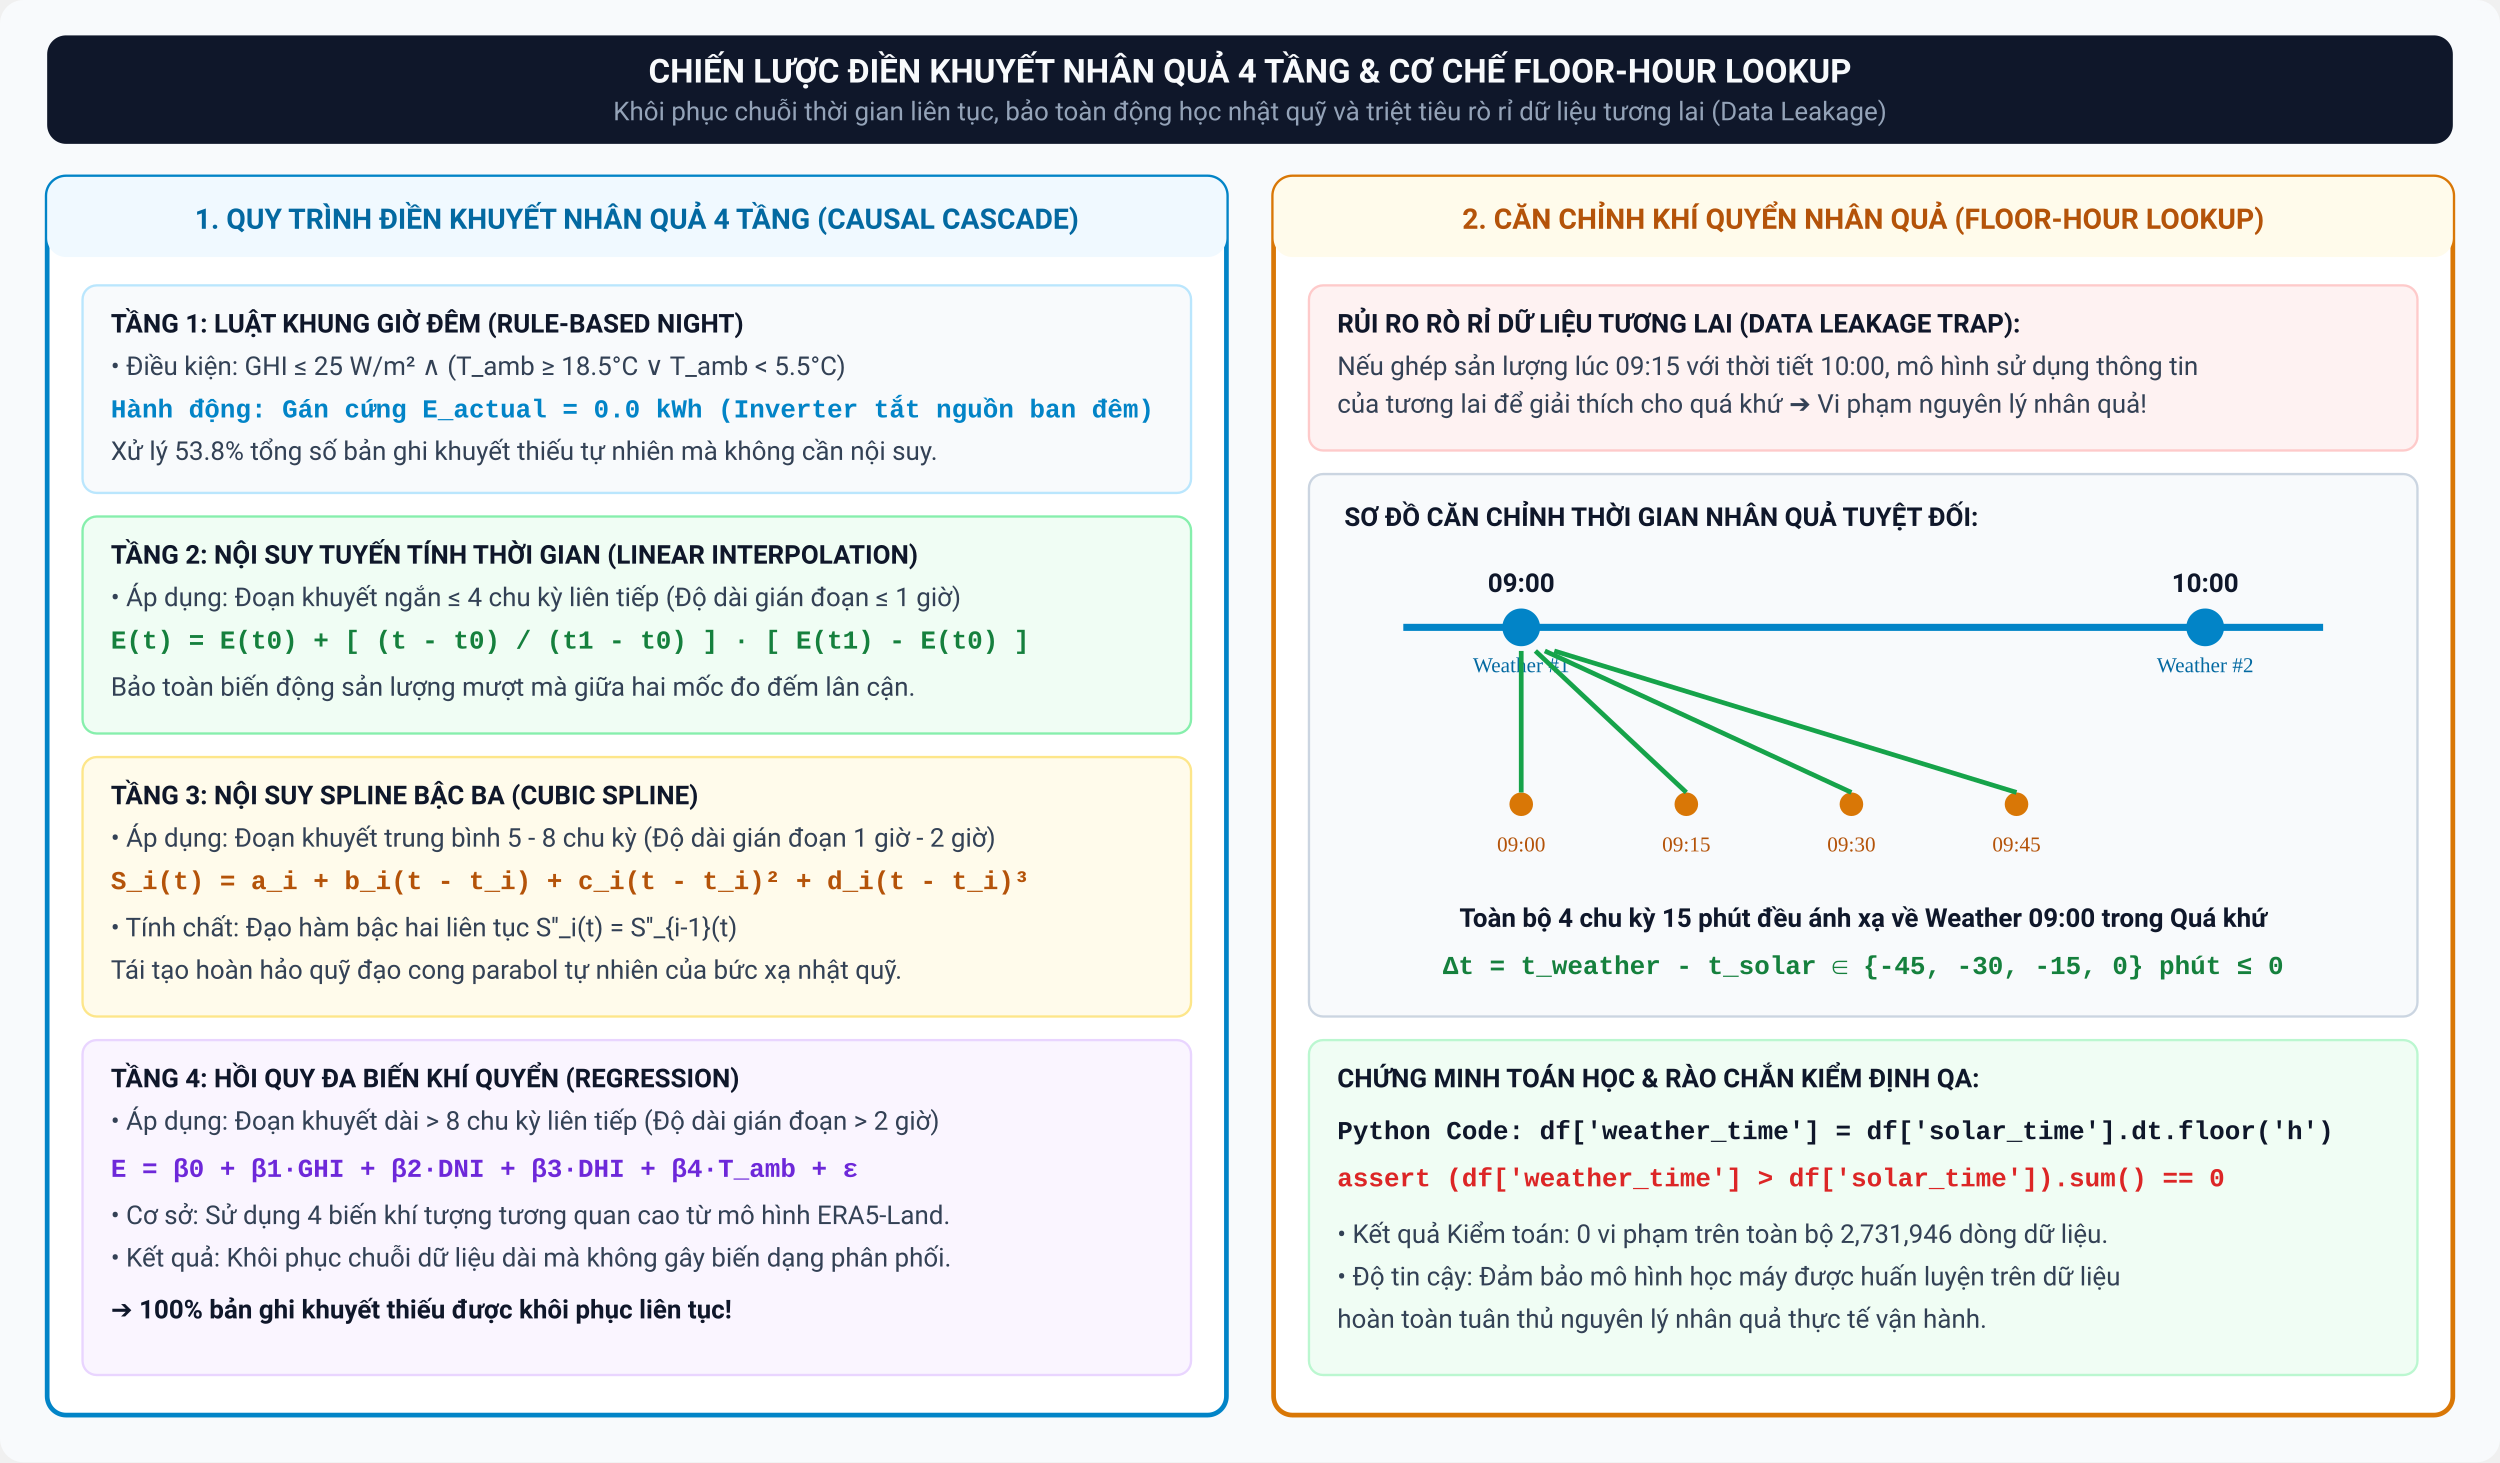
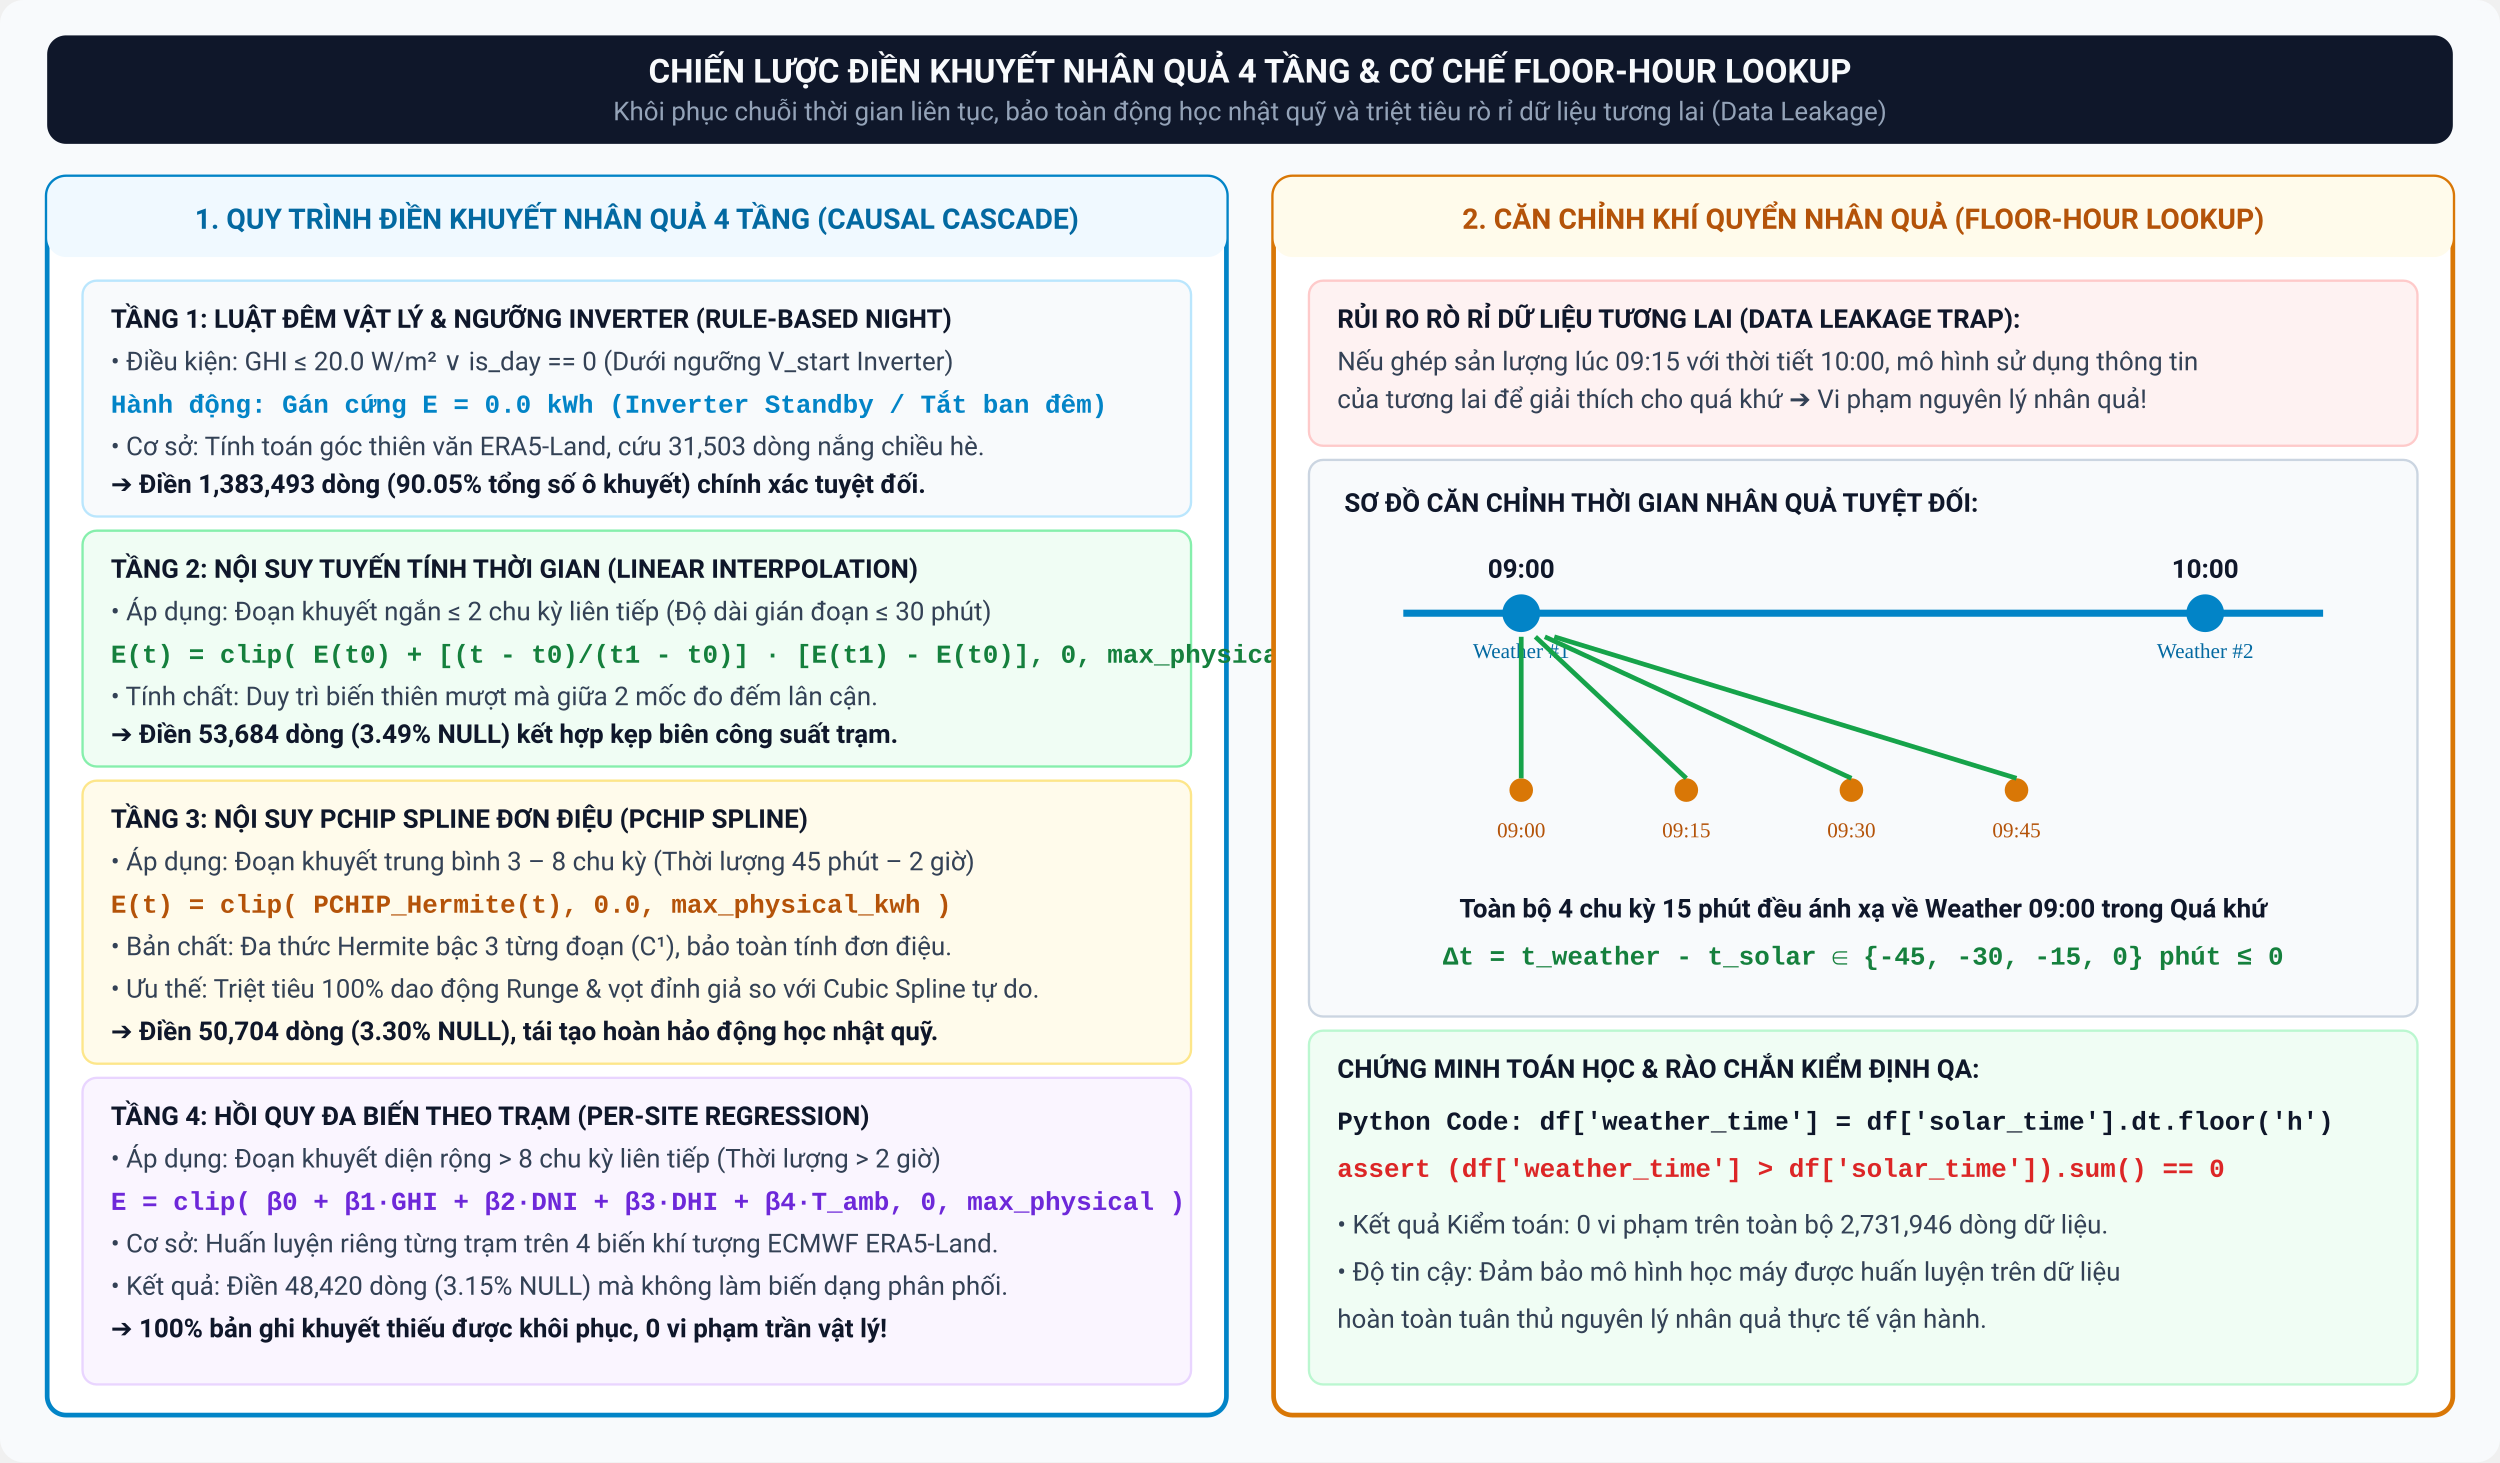
<svg xmlns="http://www.w3.org/2000/svg" viewBox="0 0 1060 620" width="100%" height="100%">
  <defs>
    <style>
      .hdr { font-family: -apple-system, BlinkMacSystemFont, "Segoe UI", Roboto, sans-serif; font-size: 14px; font-weight: 700; fill: #F8FAFC; }
      .subhdr { font-family: -apple-system, BlinkMacSystemFont, "Segoe UI", Roboto, sans-serif; font-size: 11px; fill: #94A3B8; }
      .box-title { font-family: -apple-system, BlinkMacSystemFont, "Segoe UI", Roboto, sans-serif; font-size: 12px; font-weight: 700; }
      .txt { font-family: -apple-system, BlinkMacSystemFont, "Segoe UI", Roboto, sans-serif; font-size: 11px; fill: #334155; }
      .txt-bold { font-family: -apple-system, BlinkMacSystemFont, "Segoe UI", Roboto, sans-serif; font-size: 11px; font-weight: 700; fill: #0F172A; }
      .formula { font-family: "Courier New", Courier, monospace; font-size: 11px; font-weight: 700; }
    </style>
  </defs>
  <rect width="1060" height="620" fill="#F8FAFC" rx="10" />
  <rect x="20" y="15" width="1020" height="46" rx="8" fill="#0F172A" />
  <text x="530" y="35" text-anchor="middle" class="hdr">CHIẾN LƯỢC ĐIỀN KHUYẾT NHÂN QUẢ 4 TẦNG &amp; CƠ CHẾ FLOOR-HOUR LOOKUP</text>
  <text x="530" y="51" text-anchor="middle" class="subhdr">Khôi phục chuỗi thời gian liên tục, bảo toàn động học nhật quỹ và triệt tiêu rò rỉ dữ liệu tương lai (Data Leakage)</text>
  <g transform="translate(20, 75)">
    <rect width="500" height="525" rx="8" fill="#FFFFFF" stroke="#0284C7" stroke-width="2" />
    <rect width="500" height="34" rx="8" fill="#F0F9FF" />
    <text x="250" y="22" text-anchor="middle" class="box-title" fill="#0369A1">1. QUY TRÌNH ĐIỀN KHUYẾT NHÂN QUẢ 4 TẦNG (CAUSAL CASCADE)</text>
-     <g transform="translate(15, 46)">
-       <rect width="470" height="88" rx="6" fill="#F8FAFC" stroke="#BAE6FD" />
-       <text x="12" y="20" class="txt-bold" fill="#0369A1">TẦNG 1: LUẬT KHUNG GIỜ ĐÊM (RULE-BASED NIGHT)</text>
-       <text x="12" y="38" class="txt">• Điều kiện: GHI ≤ 25 W/m² ∧ (T_amb ≥ 18.5°C ∨ T_amb &lt; 5.5°C)</text>
-       <text x="12" y="56" class="formula" fill="#0284C7">Hành động: Gán cứng E_actual = 0.0 kWh (Inverter tắt nguồn ban đêm)</text>
-       <text x="12" y="74" class="txt" fill="#64748B">Xử lý 53.8% tổng số bản ghi khuyết thiếu tự nhiên mà không cần nội suy.</text>
+     <g transform="translate(15, 44)">
+       <rect width="470" height="100" rx="6" fill="#F8FAFC" stroke="#BAE6FD" />
+       <text x="12" y="20" class="txt-bold" fill="#0369A1">TẦNG 1: LUẬT ĐÊM VẬT LÝ &amp; NGƯỠNG INVERTER (RULE-BASED NIGHT)</text>
+       <text x="12" y="38" class="txt">• Điều kiện: GHI ≤ 20.0 W/m² ∨ is_day == 0 (Dưới ngưỡng V_start Inverter)</text>
+       <text x="12" y="56" class="formula" fill="#0284C7">Hành động: Gán cứng E = 0.0 kWh (Inverter Standby / Tắt ban đêm)</text>
+       <text x="12" y="74" class="txt">• Cơ sở: Tính toán góc thiên văn ERA5-Land, cứu 31,503 dòng nắng chiều hè.</text>
+       <text x="12" y="90" class="txt-bold" fill="#0369A1">➔ Điền 1,383,493 dòng (90.05% tổng số ô khuyết) chính xác tuyệt đối.</text>
    </g>
-     <g transform="translate(15, 144)">
-       <rect width="470" height="92" rx="6" fill="#F0FDF4" stroke="#86EFAC" />
+     <g transform="translate(15, 150)">
+       <rect width="470" height="100" rx="6" fill="#F0FDF4" stroke="#86EFAC" />
      <text x="12" y="20" class="txt-bold" fill="#15803D">TẦNG 2: NỘI SUY TUYẾN TÍNH THỜI GIAN (LINEAR INTERPOLATION)</text>
-       <text x="12" y="38" class="txt">• Áp dụng: Đoạn khuyết ngắn ≤ 4 chu kỳ liên tiếp (Độ dài gián đoạn ≤ 1 giờ)</text>
-       <text x="12" y="56" class="formula" fill="#15803D">E(t) = E(t0) + [ (t - t0) / (t1 - t0) ] · [ E(t1) - E(t0) ]</text>
-       <text x="12" y="76" class="txt" fill="#64748B">Bảo toàn biến động sản lượng mượt mà giữa hai mốc đo đếm lân cận.</text>
+       <text x="12" y="38" class="txt">• Áp dụng: Đoạn khuyết ngắn ≤ 2 chu kỳ liên tiếp (Độ dài gián đoạn ≤ 30 phút)</text>
+       <text x="12" y="56" class="formula" fill="#15803D">E(t) = clip( E(t0) + [(t - t0)/(t1 - t0)] · [E(t1) - E(t0)], 0, max_physical )</text>
+       <text x="12" y="74" class="txt">• Tính chất: Duy trì biến thiên mượt mà giữa 2 mốc đo đếm lân cận.</text>
+       <text x="12" y="90" class="txt-bold" fill="#15803D">➔ Điền 53,684 dòng (3.49% NULL) kết hợp kẹp biên công suất trạm.</text>
    </g>
-     <g transform="translate(15, 246)">
-       <rect width="470" height="110" rx="6" fill="#FFFBEB" stroke="#FDE68A" />
-       <text x="12" y="20" class="txt-bold" fill="#B45309">TẦNG 3: NỘI SUY SPLINE BẬC BA (CUBIC SPLINE)</text>
-       <text x="12" y="38" class="txt">• Áp dụng: Đoạn khuyết trung bình 5 - 8 chu kỳ (Độ dài gián đoạn 1 giờ - 2 giờ)</text>
-       <text x="12" y="56" class="formula" fill="#B45309">S_i(t) = a_i + b_i(t - t_i) + c_i(t - t_i)² + d_i(t - t_i)³</text>
-       <text x="12" y="76" class="txt">• Tính chất: Đạo hàm bậc hai liên tục S''_i(t) = S''_{i-1}(t)</text>
-       <text x="12" y="94" class="txt" fill="#64748B">Tái tạo hoàn hảo quỹ đạo cong parabol tự nhiên của bức xạ nhật quỹ.</text>
+     <g transform="translate(15, 256)">
+       <rect width="470" height="120" rx="6" fill="#FFFBEB" stroke="#FDE68A" />
+       <text x="12" y="20" class="txt-bold" fill="#B45309">TẦNG 3: NỘI SUY PCHIP SPLINE ĐƠN ĐIỆU (PCHIP SPLINE)</text>
+       <text x="12" y="38" class="txt">• Áp dụng: Đoạn khuyết trung bình 3 – 8 chu kỳ (Thời lượng 45 phút – 2 giờ)</text>
+       <text x="12" y="56" class="formula" fill="#B45309">E(t) = clip( PCHIP_Hermite(t), 0.0, max_physical_kwh )</text>
+       <text x="12" y="74" class="txt">• Bản chất: Đa thức Hermite bậc 3 từng đoạn (C¹), bảo toàn tính đơn điệu.</text>
+       <text x="12" y="92" class="txt">• Ưu thế: Triệt tiêu 100% dao động Runge &amp; vọt đỉnh giả so với Cubic Spline tự do.</text>
+       <text x="12" y="110" class="txt-bold" fill="#B45309">➔ Điền 50,704 dòng (3.30% NULL), tái tạo hoàn hảo động học nhật quỹ.</text>
    </g>
-     <g transform="translate(15, 366)">
-       <rect width="470" height="142" rx="6" fill="#FAF5FF" stroke="#E9D5FF" />
-       <text x="12" y="20" class="txt-bold" fill="#6D28D9">TẦNG 4: HỒI QUY ĐA BIẾN KHÍ QUYỂN (REGRESSION)</text>
-       <text x="12" y="38" class="txt">• Áp dụng: Đoạn khuyết dài &gt; 8 chu kỳ liên tiếp (Độ dài gián đoạn &gt; 2 giờ)</text>
-       <text x="12" y="58" class="formula" fill="#6D28D9">E = β0 + β1·GHI + β2·DNI + β3·DHI + β4·T_amb + ε</text>
-       <text x="12" y="78" class="txt">• Cơ sở: Sử dụng 4 biến khí tượng tương quan cao từ mô hình ERA5-Land.</text>
-       <text x="12" y="96" class="txt">• Kết quả: Khôi phục chuỗi dữ liệu dài mà không gây biến dạng phân phối.</text>
-       <text x="12" y="118" class="txt-bold" fill="#15803D">➔ 100% bản ghi khuyết thiếu được khôi phục liên tục!</text>
+     <g transform="translate(15, 382)">
+       <rect width="470" height="130" rx="6" fill="#FAF5FF" stroke="#E9D5FF" />
+       <text x="12" y="20" class="txt-bold" fill="#6D28D9">TẦNG 4: HỒI QUY ĐA BIẾN THEO TRẠM (PER-SITE REGRESSION)</text>
+       <text x="12" y="38" class="txt">• Áp dụng: Đoạn khuyết diện rộng &gt; 8 chu kỳ liên tiếp (Thời lượng &gt; 2 giờ)</text>
+       <text x="12" y="56" class="formula" fill="#6D28D9">E = clip( β0 + β1·GHI + β2·DNI + β3·DHI + β4·T_amb, 0, max_physical )</text>
+       <text x="12" y="74" class="txt">• Cơ sở: Huấn luyện riêng từng trạm trên 4 biến khí tượng ECMWF ERA5-Land.</text>
+       <text x="12" y="92" class="txt">• Kết quả: Điền 48,420 dòng (3.15% NULL) mà không làm biến dạng phân phối.</text>
+       <text x="12" y="110" class="txt-bold" fill="#15803D">➔ 100% bản ghi khuyết thiếu được khôi phục, 0 vi phạm trần vật lý!</text>
    </g>
  </g>
  <g transform="translate(540, 75)">
    <rect width="500" height="525" rx="8" fill="#FFFFFF" stroke="#D97706" stroke-width="2" />
    <rect width="500" height="34" rx="8" fill="#FFFBEB" />
    <text x="250" y="22" text-anchor="middle" class="box-title" fill="#B45309">2. CĂN CHỈNH KHÍ QUYỂN NHÂN QUẢ (FLOOR-HOUR LOOKUP)</text>
-     <g transform="translate(15, 46)">
+     <g transform="translate(15, 44)">
      <rect width="470" height="70" rx="6" fill="#FEF2F2" stroke="#FECACA" />
      <text x="12" y="20" class="txt-bold" fill="#DC2626">RỦI RO RÒ RỈ DỮ LIỆU TƯƠNG LAI (DATA LEAKAGE TRAP):</text>
      <text x="12" y="38" class="txt">Nếu ghép sản lượng lúc 09:15 với thời tiết 10:00, mô hình sử dụng thông tin</text>
      <text x="12" y="54" class="txt">của tương lai để giải thích cho quá khứ ➔ Vi phạm nguyên lý nhân quả!</text>
    </g>
-     <g transform="translate(15, 126)">
-       <rect width="470" height="230" rx="6" fill="#F8FAFC" stroke="#CBD5E1" />
+     <g transform="translate(15, 120)">
+       <rect width="470" height="236" rx="6" fill="#F8FAFC" stroke="#CBD5E1" />
      <text x="15" y="22" class="txt-bold" fill="#0F172A">SƠ ĐỒ CĂN CHỈNH THỜI GIAN NHÂN QUẢ TUYỆT ĐỐI:</text>
      <line x1="40" y1="65" x2="430" y2="65" stroke="#0284C7" stroke-width="3" />
      <circle cx="90" cy="65" r="8" fill="#0284C7" />
      <text x="90" y="50" text-anchor="middle" class="txt-bold" fill="#0284C7">09:00</text>
      <text x="90" y="84" text-anchor="middle" font-size="9" fill="#0369A1">Weather #1</text>
      <circle cx="380" cy="65" r="8" fill="#0284C7" />
      <text x="380" y="50" text-anchor="middle" class="txt-bold" fill="#0284C7">10:00</text>
      <text x="380" y="84" text-anchor="middle" font-size="9" fill="#0369A1">Weather #2</text>
      <circle cx="90" cy="140" r="5" fill="#D97706" />
      <text x="90" y="160" text-anchor="middle" font-size="9" fill="#B45309">09:00</text>
      <circle cx="160" cy="140" r="5" fill="#D97706" />
      <text x="160" y="160" text-anchor="middle" font-size="9" fill="#B45309">09:15</text>
      <circle cx="230" cy="140" r="5" fill="#D97706" />
      <text x="230" y="160" text-anchor="middle" font-size="9" fill="#B45309">09:30</text>
      <circle cx="300" cy="140" r="5" fill="#D97706" />
      <text x="300" y="160" text-anchor="middle" font-size="9" fill="#B45309">09:45</text>
      <path d="M 90 135 L 90 75" fill="none" stroke="#16A34A" stroke-width="2" />
      <path d="M 160 135 L 96 75" fill="none" stroke="#16A34A" stroke-width="2" />
      <path d="M 230 135 L 100 75" fill="none" stroke="#16A34A" stroke-width="2" />
      <path d="M 300 135 L 104 75" fill="none" stroke="#16A34A" stroke-width="2" />
-       <text x="235" y="192" text-anchor="middle" class="txt-bold" fill="#15803D">Toàn bộ 4 chu kỳ 15 phút đều ánh xạ về Weather 09:00 trong Quá khứ</text>
-       <text x="235" y="212" text-anchor="middle" class="formula" fill="#15803D">Δt = t_weather - t_solar ∈ {-45, -30, -15, 0} phút ≤ 0</text>
+       <text x="235" y="194" text-anchor="middle" class="txt-bold" fill="#15803D">Toàn bộ 4 chu kỳ 15 phút đều ánh xạ về Weather 09:00 trong Quá khứ</text>
+       <text x="235" y="214" text-anchor="middle" class="formula" fill="#15803D">Δt = t_weather - t_solar ∈ {-45, -30, -15, 0} phút ≤ 0</text>
    </g>
-     <g transform="translate(15, 366)">
-       <rect width="470" height="142" rx="6" fill="#F0FDF4" stroke="#BBF7D0" />
+     <g transform="translate(15, 362)">
+       <rect width="470" height="150" rx="6" fill="#F0FDF4" stroke="#BBF7D0" />
      <text x="12" y="20" class="txt-bold" fill="#15803D">CHỨNG MINH TOÁN HỌC &amp; RÀO CHẮN KIỂM ĐỊNH QA:</text>
      <text x="12" y="42" class="formula" fill="#0F172A">Python Code: df['weather_time'] = df['solar_time'].dt.floor('h')</text>
      <text x="12" y="62" class="formula" fill="#DC2626">assert (df['weather_time'] &gt; df['solar_time']).sum() == 0</text>
      <text x="12" y="86" class="txt">• Kết quả Kiểm toán: 0 vi phạm trên toàn bộ 2,731,946 dòng dữ liệu.</text>
-       <text x="12" y="104" class="txt">• Độ tin cậy: Đảm bảo mô hình học máy được huấn luyện trên dữ liệu</text>
-       <text x="12" y="122" class="txt">hoàn toàn tuân thủ nguyên lý nhân quả thực tế vận hành.</text>
+       <text x="12" y="106" class="txt">• Độ tin cậy: Đảm bảo mô hình học máy được huấn luyện trên dữ liệu</text>
+       <text x="12" y="126" class="txt">hoàn toàn tuân thủ nguyên lý nhân quả thực tế vận hành.</text>
    </g>
  </g>
</svg>
